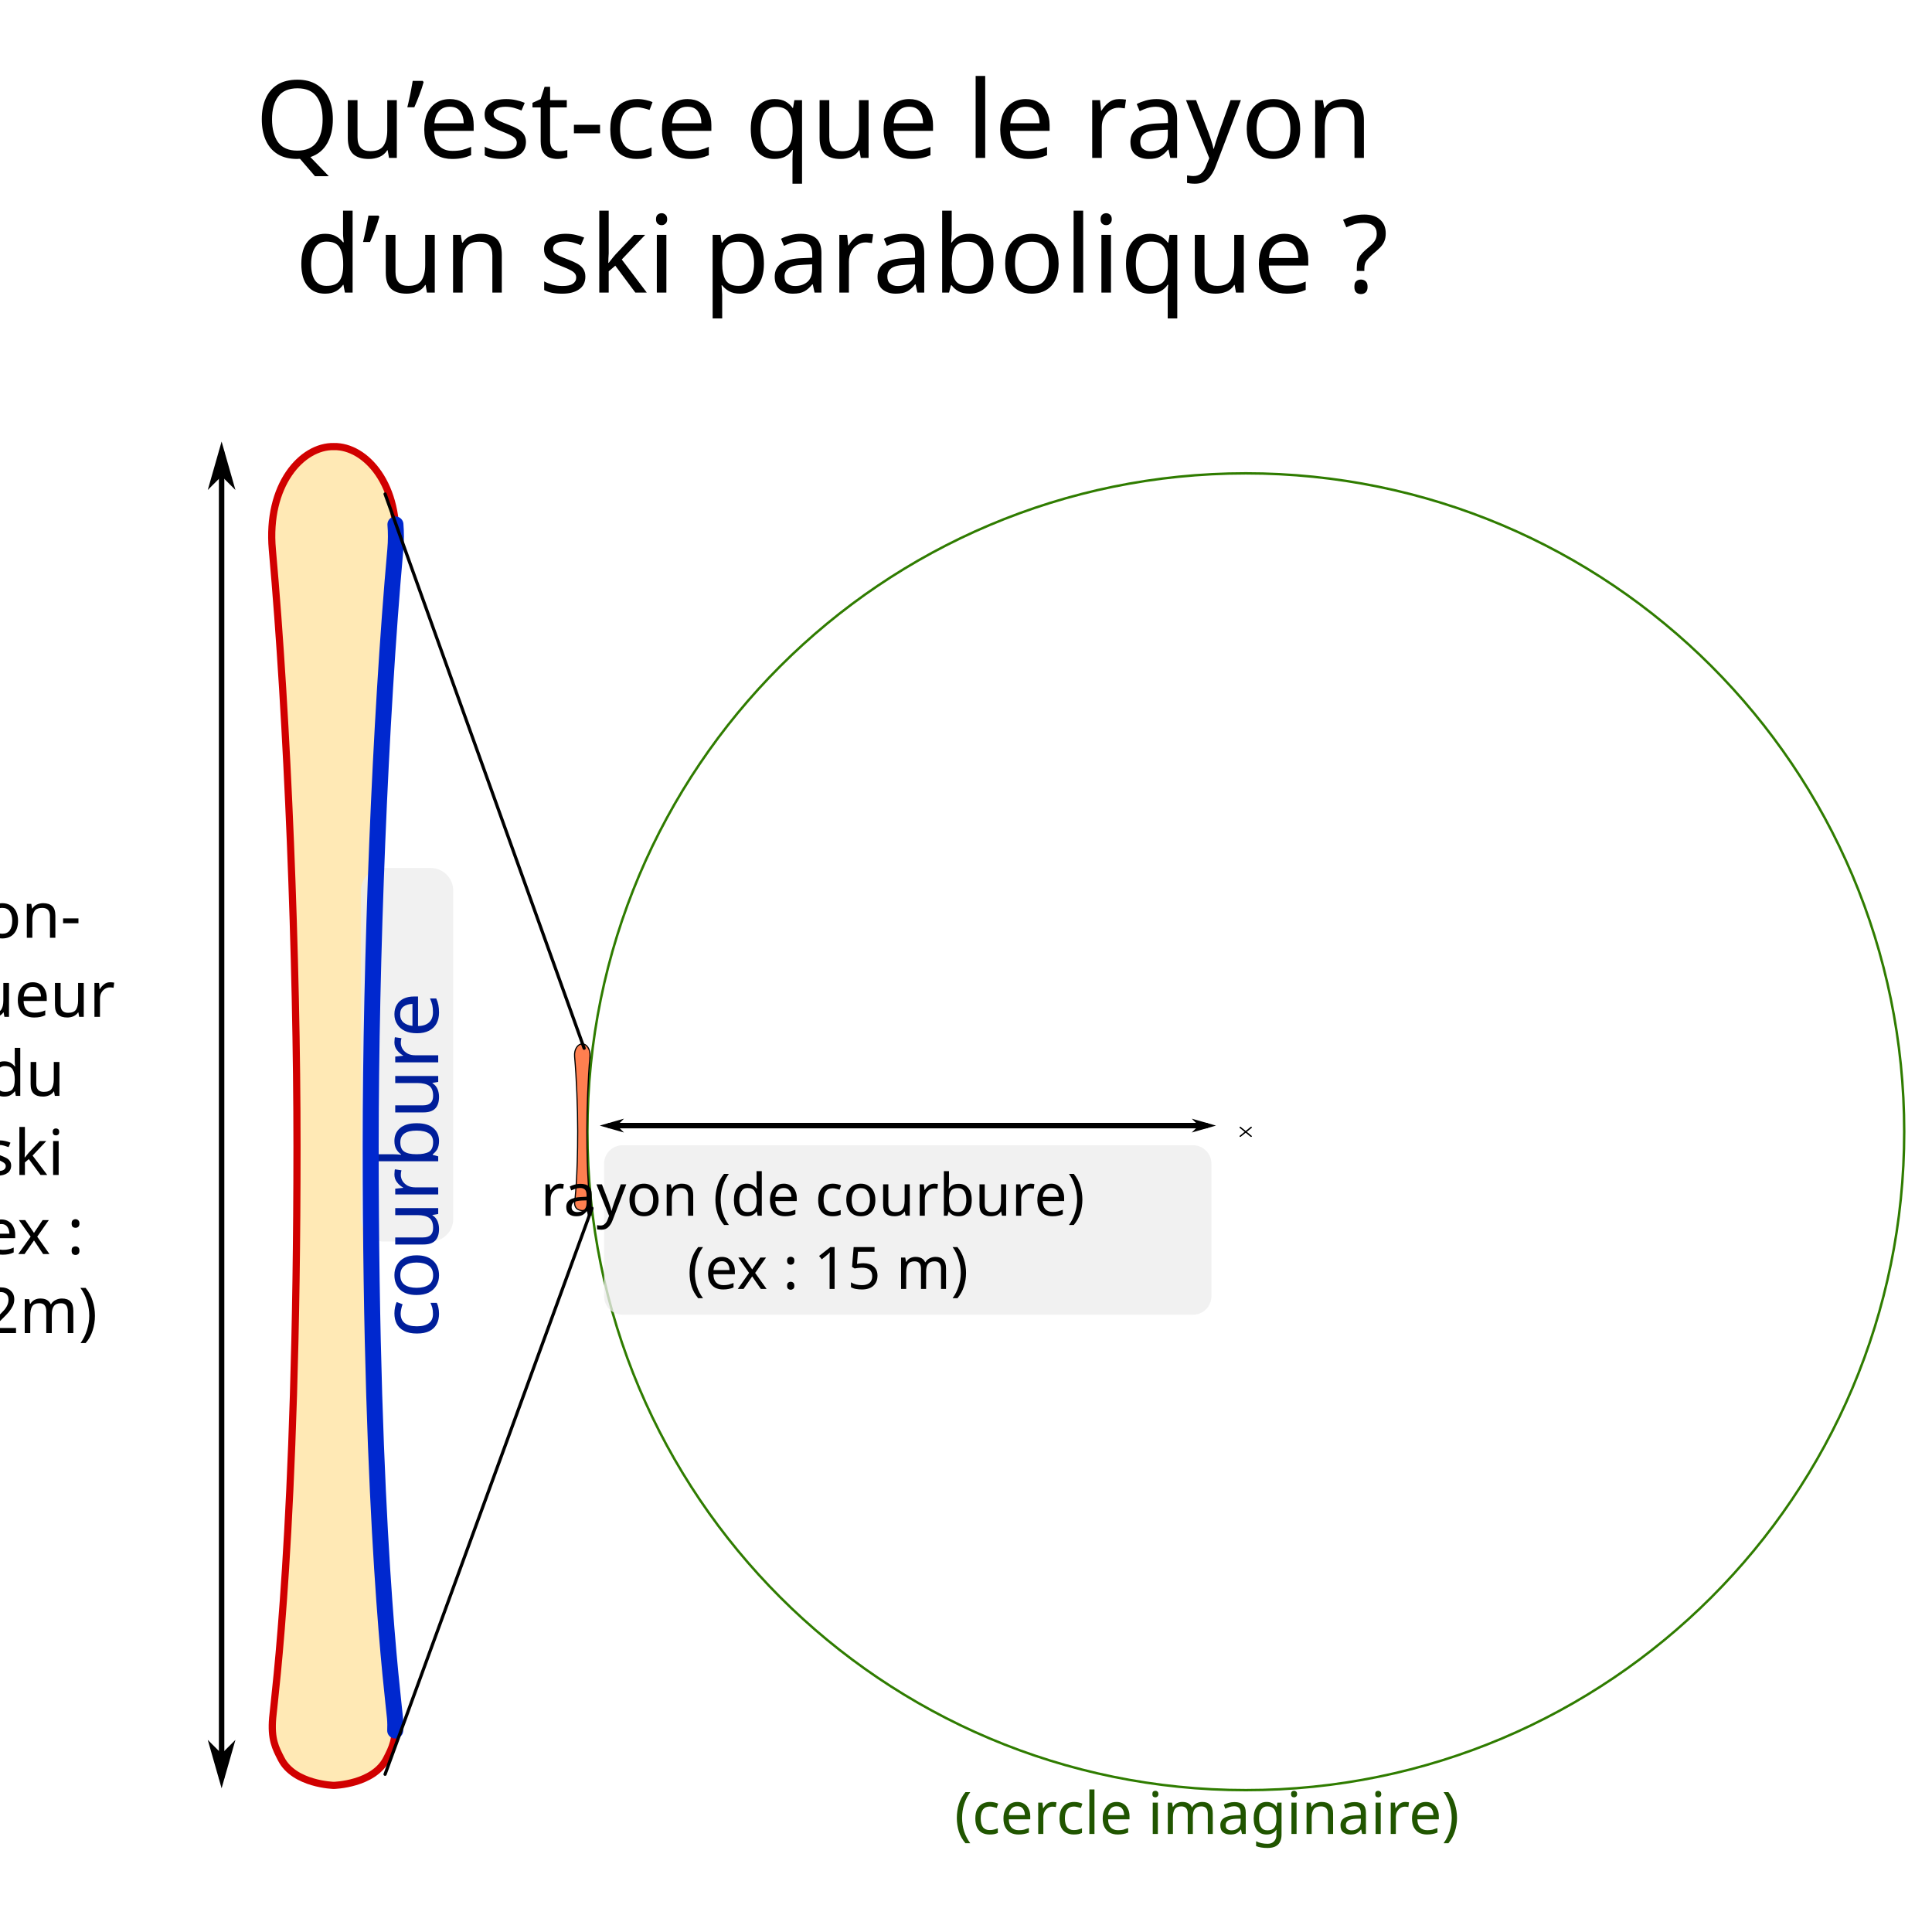
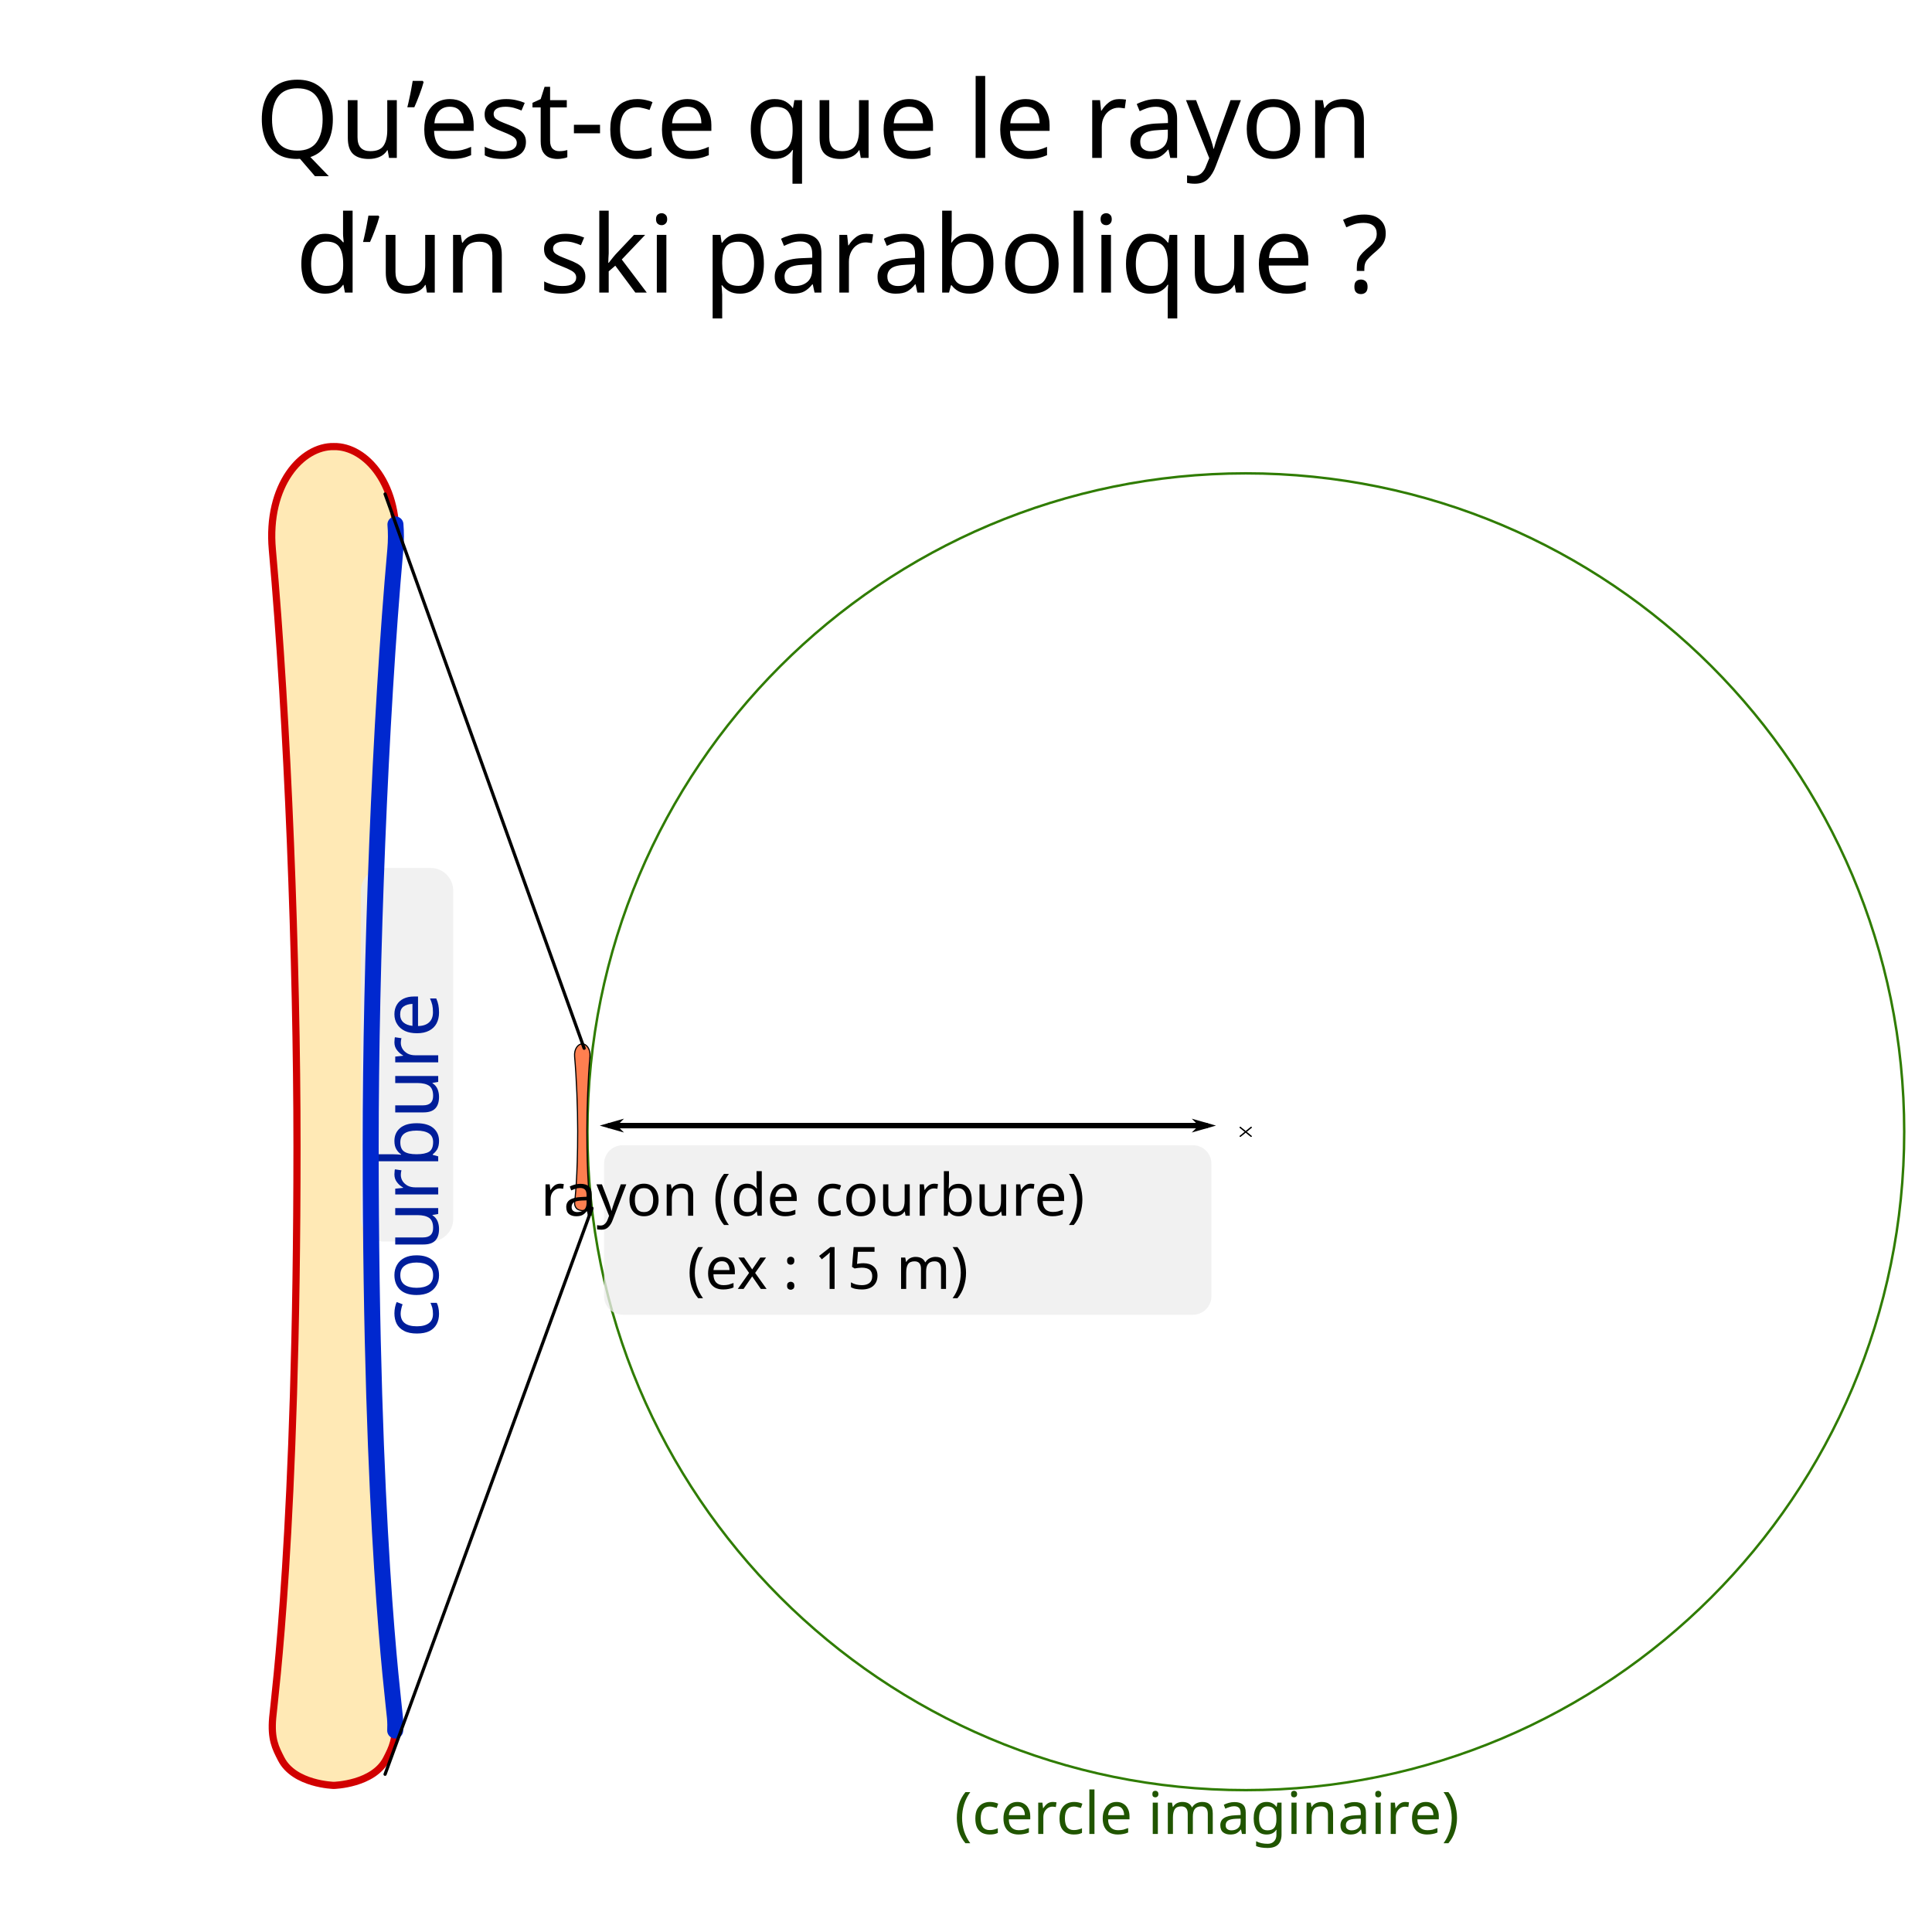
<svg xmlns="http://www.w3.org/2000/svg" width="500" height="500" id="svg10638" version="1.1">
  <defs id="defs10640">
    <marker orient="auto" refY="0.0" refX="0.0" id="Arrow1Mend" style="overflow:visible;">
      <path id="path4076" d="M 0.0,0.0 L 5.0,-5.0 L -12.5,0.0 L 5.0,5.0 L 0.0,0.0 z " style="fill-rule:evenodd;stroke:#000000;stroke-width:1.0pt;" transform="scale(0.4) rotate(180) translate(10,0)" />
    </marker>
    <marker orient="auto" refY="0.0" refX="0.0" id="Arrow1Mstart" style="overflow:visible">
      <path id="path4073" d="M 0.0,0.0 L 5.0,-5.0 L -12.5,0.0 L 5.0,5.0 L 0.0,0.0 z " style="fill-rule:evenodd;stroke:#000000;stroke-width:1.0pt" transform="scale(0.4) translate(10,0)" />
    </marker>
    <marker orient="auto" refY="0" refX="0" id="Arrow1Sstart" style="overflow:visible">
      <path id="path4079" d="M 0,0 5,-5 -12.5,0 5,5 0,0 z" style="fill-rule:evenodd;stroke:#000000;stroke-width:1pt" transform="matrix(0.2,0,0,0.2,1.2,0)" />
    </marker>
    <marker orient="auto" refY="0" refX="0" id="Arrow1Send" style="overflow:visible">
      <path id="path4082" d="M 0,0 5,-5 -12.5,0 5,5 0,0 z" style="fill-rule:evenodd;stroke:#000000;stroke-width:1pt" transform="matrix(-0.2,0,0,-0.2,-1.2,0)" />
    </marker>
    <marker orient="auto" refY="0" refX="0" id="marker10612" style="overflow:visible">
      <path id="path10614" d="M 0,0 5,-5 -12.5,0 5,5 0,0 z" style="fill-rule:evenodd;stroke:#000000;stroke-width:1pt" transform="matrix(0.2,0,0,0.2,1.2,0)" />
    </marker>
    <marker orient="auto" refY="0" refX="0" id="marker10616" style="overflow:visible">
      <path id="path10618" d="M 0,0 5,-5 -12.5,0 5,5 0,0 z" style="fill-rule:evenodd;stroke:#000000;stroke-width:1pt" transform="matrix(-0.2,0,0,-0.2,-1.2,0)" />
    </marker>
  </defs>
  <g id="layer1" transform="translate(0,-552.3622)">
    <g id="g5267" transform="matrix(2.229053,0,0,2.229053,-723.5342,289.0972)">
      <path transform="matrix(0.5923527,0,0,0.5923527,314.1087,151.0521)" d="m 390.929,166.206 c 0,71.271 -57.776,129.047 -129.047,129.047 -71.271,0 -129.047,-57.776 -129.047,-129.047 0,-71.271 57.776,-129.047 129.047,-129.047 71.271,0 129.047,57.776 129.047,129.047 z" id="path4024" style="color:#000000;fill:none;stroke:#2f7c00;stroke-width:0.477;stroke-linecap:butt;stroke-linejoin:miter;stroke-miterlimit:4;stroke-opacity:1;stroke-dasharray:none;stroke-dashoffset:0;marker:none;visibility:visible;display:inline;overflow:visible;enable-background:accumulate" />
      <path id="path4031" style="color:#000000;fill:#ff7f50;stroke:#000000;stroke-width:0.133;stroke-linecap:round;stroke-linejoin:round;stroke-miterlimit:4;stroke-opacity:1;stroke-dasharray:none;stroke-dashoffset:0;marker:none;visibility:visible;display:inline;overflow:visible;enable-background:accumulate" d="m 391.435,258.277 c -0.082,-0.161 -0.15,-0.286 -0.122,-0.596 0.027,-0.31 0.351,-2.695 0.351,-8.264 0,-2.68 -0.135,-6.159 -0.356,-8.622 -0.084,-0.935 0.428,-1.5 0.889,-1.49 0.461,-0.011 0.973,0.555 0.889,1.49 -0.221,2.463 -0.356,5.942 -0.356,8.622 0,5.569 0.324,7.954 0.351,8.264 0.027,0.31 -0.041,0.435 -0.122,0.596 -0.188,0.369 -0.761,0.382 -0.761,0.382 0,0 -0.573,-0.013 -0.761,-0.382 z" />
      <path id="path4047" d="m 468.585,250.033 1.271,-1.034" style="color:#000000;fill:none;stroke:#000000;stroke-width:0.133;stroke-linecap:round;stroke-linejoin:round;stroke-miterlimit:4;stroke-opacity:1;stroke-dasharray:none;stroke-dashoffset:0;marker:none;visibility:visible;display:inline;overflow:visible;enable-background:accumulate" />
      <path style="color:#000000;fill:none;stroke:#000000;stroke-width:0.133;stroke-linecap:round;stroke-linejoin:round;stroke-miterlimit:4;stroke-opacity:1;stroke-dasharray:none;stroke-dashoffset:0;marker:none;visibility:visible;display:inline;overflow:visible;enable-background:accumulate" d="m 469.855,250.033 -1.271,-1.034" id="path4049" />
      <path style="color:#000000;fill:none;stroke:#000000;stroke-width:0.133;stroke-linecap:round;stroke-linejoin:round;stroke-miterlimit:4;stroke-opacity:1;stroke-dasharray:none;stroke-dashoffset:0;marker:none;visibility:visible;display:inline;overflow:visible;enable-background:accumulate" d="m 468.585,250.033 1.271,-1.034" id="path4051" />
      <path id="path4053" d="m 469.855,250.033 -1.271,-1.034" style="color:#000000;fill:none;stroke:#000000;stroke-width:0.133;stroke-linecap:round;stroke-linejoin:round;stroke-miterlimit:4;stroke-opacity:1;stroke-dasharray:none;stroke-dashoffset:0;marker:none;visibility:visible;display:inline;overflow:visible;enable-background:accumulate" />
      <path id="path4061" d="m 395.357,248.791 69.286,0" style="color:#000000;fill:none;stroke:#000000;stroke-width:0.633;stroke-linecap:round;stroke-linejoin:round;stroke-miterlimit:4;stroke-opacity:1;stroke-dasharray:none;stroke-dashoffset:0;marker:none;marker-start:url(#Arrow1Sstart);marker-end:url(#Arrow1Send);visibility:visible;display:inline;overflow:visible;enable-background:accumulate" />
      <g id="g11302" transform="translate(-3.845323,0.6408872)">
        <rect style="color:#000000;fill:#ededed;fill-opacity:0.77;fill-rule:nonzero;stroke:none;stroke-width:2.033;marker:none;visibility:visible;display:inline;overflow:visible;enable-background:accumulate" id="rect5498-7" width="70.515" height="19.679" x="398.573" y="250.43" rx="2.152" ry="2.152" />
        <switch style="font-size:6.8px;font-style:normal;font-variant:normal;font-weight:normal;font-stretch:normal;text-indent:0;text-align:center;text-decoration:none;line-height:normal;letter-spacing:normal;word-spacing:normal;text-transform:none;direction:ltr;block-progression:tb;writing-mode:lr-tb;text-anchor:middle;baseline-shift:baseline;color:#000000;fill:#000000;fill-opacity:1;fill-rule:nonzero;stroke:none;stroke-width:0.133;marker:none;visibility:visible;display:inline;overflow:visible;enable-background:accumulate;font-family:Calibri;-inkscape-font-specification:Calibri">
          <text id="text5263-sr-cyrl" y="258.613" x="434.276" style="font-size:6.8px;font-style:normal;font-variant:normal;font-weight:normal;font-stretch:normal;text-indent:0;text-align:center;text-decoration:none;line-height:normal;letter-spacing:normal;word-spacing:normal;text-transform:none;direction:ltr;block-progression:tb;writing-mode:lr-tb;text-anchor:middle;baseline-shift:baseline;color:#000000;fill:#000000;fill-opacity:1;fill-rule:nonzero;stroke:none;stroke-width:0.133;marker:none;visibility:visible;display:inline;overflow:visible;enable-background:accumulate;font-family:Calibri;-inkscape-font-specification:Calibri" xml:space="preserve" systemLanguage="sr-cyrl">
            <tspan y="258.613" x="434.276" id="tspan5265-sr-cyrl">полупречник кривине</tspan>
            <tspan id="tspan5283-sr-cyrl" y="267.113" x="434.276">(нпр. 15 m)</tspan>
          </text>
          <text id="text5263" y="258.613" x="434.276" style="font-size:6.8px;font-style:normal;font-variant:normal;font-weight:normal;font-stretch:normal;text-indent:0;text-align:center;text-decoration:none;line-height:normal;letter-spacing:normal;word-spacing:normal;text-transform:none;direction:ltr;block-progression:tb;writing-mode:lr-tb;text-anchor:middle;baseline-shift:baseline;color:#000000;fill:#000000;fill-opacity:1;fill-rule:nonzero;stroke:none;stroke-width:0.133;marker:none;visibility:visible;display:inline;overflow:visible;enable-background:accumulate;font-family:Calibri;-inkscape-font-specification:Calibri" xml:space="preserve">
            <tspan y="258.613" x="434.276" id="tspan5265">rayon (de courbure)</tspan>
            <tspan id="tspan5283" y="267.113" x="434.276">(ex : 15 m)</tspan>
          </text>
        </switch>
      </g>
-       <path style="color:#000000;fill:none;stroke:#000000;stroke-width:0.633;stroke-linecap:round;stroke-linejoin:round;stroke-miterlimit:4;stroke-opacity:1;stroke-dasharray:none;stroke-dashoffset:0;marker:none;marker-start:url(#Arrow1Mstart);marker-end:url(#Arrow1Mend);visibility:visible;display:inline;overflow:visible;enable-background:accumulate" d="m 350.321,170.617 0,153.869" id="path5281" />
      <path id="path4028" style="color:#000000;fill:#ffe9b5;fill-opacity:1;stroke:#d10000;stroke-width:0.833;stroke-linecap:round;stroke-linejoin:round;stroke-miterlimit:4;stroke-opacity:1;stroke-dasharray:none;stroke-dashoffset:0;marker:none;visibility:visible;display:inline;overflow:visible;enable-background:accumulate" d="m 357.237,322.324 c -0.658,-1.29 -1.201,-2.295 -0.984,-4.785 0.217,-2.491 2.822,-21.642 2.822,-66.37 0,-21.523 -1.086,-49.464 -2.862,-69.244 -0.674,-7.513 3.435,-12.05 7.136,-11.97 3.701,-0.08 7.811,4.457 7.136,11.97 -1.776,19.78 -2.862,47.721 -2.862,69.244 0,44.728 2.604,63.879 2.822,66.37 0.217,2.491 -0.326,3.495 -0.984,4.785 -1.51,2.96 -6.112,3.071 -6.112,3.071 0,0 -4.602,-0.111 -6.112,-3.071 z" />
      <switch style="font-size:6.8px;font-style:normal;font-variant:normal;font-weight:normal;font-stretch:normal;text-indent:0;text-align:start;text-decoration:none;line-height:normal;letter-spacing:normal;word-spacing:normal;text-transform:none;direction:ltr;block-progression:tb;writing-mode:lr-tb;text-anchor:start;baseline-shift:baseline;color:#000000;fill:#205500;fill-opacity:1;fill-rule:nonzero;stroke:none;stroke-width:0.282;marker:none;visibility:visible;display:inline;overflow:visible;enable-background:accumulate;font-family:Calibri;-inkscape-font-specification:Calibri">
        <text id="text10703-sr-cyrl" y="331.033" x="435.418" style="font-size:6.8px;font-style:normal;font-variant:normal;font-weight:normal;font-stretch:normal;text-indent:0;text-align:start;text-decoration:none;line-height:normal;letter-spacing:normal;word-spacing:normal;text-transform:none;direction:ltr;block-progression:tb;writing-mode:lr-tb;text-anchor:start;baseline-shift:baseline;color:#000000;fill:#205500;fill-opacity:1;fill-rule:nonzero;stroke:none;stroke-width:0.282;marker:none;visibility:visible;display:inline;overflow:visible;enable-background:accumulate;font-family:Calibri;-inkscape-font-specification:Calibri" xml:space="preserve" systemLanguage="sr-cyrl">
          <tspan id="tspan10707-sr-cyrl" y="331.033" x="435.418">замишљени круг</tspan>
        </text>
        <text id="text10703" y="331.033" x="435.418" style="font-size:6.8px;font-style:normal;font-variant:normal;font-weight:normal;font-stretch:normal;text-indent:0;text-align:start;text-decoration:none;line-height:normal;letter-spacing:normal;word-spacing:normal;text-transform:none;direction:ltr;block-progression:tb;writing-mode:lr-tb;text-anchor:start;baseline-shift:baseline;color:#000000;fill:#205500;fill-opacity:1;fill-rule:nonzero;stroke:none;stroke-width:0.282;marker:none;visibility:visible;display:inline;overflow:visible;enable-background:accumulate;font-family:Calibri;-inkscape-font-specification:Calibri" xml:space="preserve">
          <tspan id="tspan10707" y="331.033" x="435.418">(cercle imaginaire)</tspan>
        </text>
      </switch>
      <switch style="font-size:12.511px;font-style:normal;font-variant:normal;font-weight:normal;font-stretch:normal;text-indent:0;text-align:center;text-decoration:none;line-height:normal;letter-spacing:normal;word-spacing:normal;text-transform:none;direction:ltr;block-progression:tb;writing-mode:lr-tb;text-anchor:middle;baseline-shift:baseline;color:#000000;fill:#000000;fill-opacity:1;fill-rule:nonzero;stroke:none;stroke-width:0.133;marker:none;visibility:visible;display:inline;overflow:visible;enable-background:accumulate;font-family:Calibri;-inkscape-font-specification:Calibri">
        <text id="text11260-sr-cyrl" y="136.437" x="436.982" style="font-size:12.511px;font-style:normal;font-variant:normal;font-weight:normal;font-stretch:normal;text-indent:0;text-align:center;text-decoration:none;line-height:normal;letter-spacing:normal;word-spacing:normal;text-transform:none;direction:ltr;block-progression:tb;writing-mode:lr-tb;text-anchor:middle;baseline-shift:baseline;color:#000000;fill:#000000;fill-opacity:1;fill-rule:nonzero;stroke:none;stroke-width:0.133;marker:none;visibility:visible;display:inline;overflow:visible;enable-background:accumulate;font-family:Calibri;-inkscape-font-specification:Calibri" xml:space="preserve" systemLanguage="sr-cyrl">
          <tspan id="tspan11264-sr-cyrl" y="136.437" x="436.982">Колики је полупречник</tspan>
          <tspan y="152.077" x="436.982" id="tspan11268-sr-cyrl">параболичне скије</tspan>
        </text>
        <text id="text11260" y="136.437" x="436.982" style="font-size:12.511px;font-style:normal;font-variant:normal;font-weight:normal;font-stretch:normal;text-indent:0;text-align:center;text-decoration:none;line-height:normal;letter-spacing:normal;word-spacing:normal;text-transform:none;direction:ltr;block-progression:tb;writing-mode:lr-tb;text-anchor:middle;baseline-shift:baseline;color:#000000;fill:#000000;fill-opacity:1;fill-rule:nonzero;stroke:none;stroke-width:0.133;marker:none;visibility:visible;display:inline;overflow:visible;enable-background:accumulate;font-family:Calibri;-inkscape-font-specification:Calibri" xml:space="preserve">
          <tspan id="tspan11264" y="136.437" x="436.982">Qu’est-ce que le rayon</tspan>
          <tspan y="152.077" x="436.982" id="tspan11268">d’un ski parabolique ?</tspan>
        </text>
      </switch>
      <g id="g11757" transform="matrix(1.218889,0,0,1.218889,-89.20751,-53.37808)">
        <rect transform="matrix(0,-1,1,0,0,0)" ry="2.152" rx="2.152" y="373.875" x="-258.95" height="8.784" width="35.586" id="rect5498-7-1" style="color:#000000;fill:#ededed;fill-opacity:0.77;fill-rule:nonzero;stroke:none;stroke-width:2.033;marker:none;visibility:visible;display:inline;overflow:visible;enable-background:accumulate" />
        <switch style="font-size:7.644px;font-style:normal;font-variant:normal;font-weight:normal;font-stretch:normal;text-indent:0;text-align:center;text-decoration:none;line-height:normal;letter-spacing:normal;word-spacing:normal;text-transform:none;direction:ltr;block-progression:tb;writing-mode:lr-tb;text-anchor:middle;baseline-shift:baseline;color:#000000;fill:#001e9a;fill-opacity:1;fill-rule:nonzero;stroke:none;stroke-width:1.858;marker:none;visibility:visible;display:inline;overflow:visible;enable-background:accumulate;font-family:Calibri;-inkscape-font-specification:Calibri">
          <text transform="matrix(0,-1,1,0,0,0)" id="text11316-sr-cyrl" y="381.23" x="-240.746" style="font-size:7.644px;font-style:normal;font-variant:normal;font-weight:normal;font-stretch:normal;text-indent:0;text-align:center;text-decoration:none;line-height:normal;letter-spacing:normal;word-spacing:normal;text-transform:none;direction:ltr;block-progression:tb;writing-mode:lr-tb;text-anchor:middle;baseline-shift:baseline;color:#000000;fill:#001e9a;fill-opacity:1;fill-rule:nonzero;stroke:none;stroke-width:1.858;marker:none;visibility:visible;display:inline;overflow:visible;enable-background:accumulate;font-family:Calibri;-inkscape-font-specification:Calibri" xml:space="preserve" systemLanguage="sr-cyrl">
            <tspan style="color:#000000;fill:#001e9a;fill-opacity:1;stroke:none;stroke-width:1.858;marker:none;visibility:visible;display:inline;overflow:visible;enable-background:accumulate" y="381.23" x="-240.746" id="tspan11318-sr-cyrl">кривина</tspan>
          </text>
          <text transform="matrix(0,-1,1,0,0,0)" id="text11316" y="381.23" x="-240.746" style="font-size:7.644px;font-style:normal;font-variant:normal;font-weight:normal;font-stretch:normal;text-indent:0;text-align:center;text-decoration:none;line-height:normal;letter-spacing:normal;word-spacing:normal;text-transform:none;direction:ltr;block-progression:tb;writing-mode:lr-tb;text-anchor:middle;baseline-shift:baseline;color:#000000;fill:#001e9a;fill-opacity:1;fill-rule:nonzero;stroke:none;stroke-width:1.858;marker:none;visibility:visible;display:inline;overflow:visible;enable-background:accumulate;font-family:Calibri;-inkscape-font-specification:Calibri" xml:space="preserve">
            <tspan style="color:#000000;fill:#001e9a;fill-opacity:1;stroke:none;stroke-width:1.858;marker:none;visibility:visible;display:inline;overflow:visible;enable-background:accumulate" y="381.23" x="-240.746" id="tspan11318">courbure</tspan>
          </text>
        </switch>
      </g>
      <path style="color:#000000;fill:none;stroke:#0028cf;stroke-width:1.858;stroke-linecap:round;stroke-linejoin:round;stroke-miterlimit:4;stroke-opacity:1;stroke-dasharray:none;stroke-dashoffset:0;marker:none;visibility:visible;display:inline;overflow:visible;enable-background:accumulate" d="m 370.476,319.022 c 0.021,-0.433 0.021,-0.921 -0.028,-1.486 -0.217,-2.491 -2.818,-21.64 -2.818,-66.368 0,-21.523 1.084,-49.462 2.86,-69.242 0.093,-1.035 0.089,-2.012 0.014,-2.93" id="path11270" />
      <path style="color:#000000;fill:none;stroke:#000000;stroke-width:0.833;stroke-linecap:round;stroke-linejoin:round;stroke-miterlimit:4;stroke-opacity:1;stroke-dasharray:none;stroke-dashoffset:0;marker:none;visibility:visible;display:inline;overflow:visible;enable-background:accumulate" d="M 93.944,129.274 145.462,272.716" id="path11312" transform="matrix(0.448621,0,0,0.448621,327.1562,117.4653)" />
      <path style="color:#000000;fill:none;stroke:#000000;stroke-width:0.833;stroke-linecap:round;stroke-linejoin:round;stroke-miterlimit:4;stroke-opacity:1;stroke-dasharray:none;stroke-dashoffset:0;marker:none;visibility:visible;display:inline;overflow:visible;enable-background:accumulate" d="M 93.944,460.604 147.482,314.132" id="path11314" transform="matrix(0.448621,0,0,0.448621,327.1562,117.4653)" />
-       <switch style="font-size:7.343px;font-style:normal;font-variant:normal;font-weight:normal;font-stretch:normal;text-indent:0;text-align:center;text-decoration:none;line-height:normal;letter-spacing:normal;word-spacing:normal;text-transform:none;direction:ltr;block-progression:tb;writing-mode:lr-tb;text-anchor:middle;baseline-shift:baseline;color:#000000;fill:#000000;fill-opacity:1;fill-rule:nonzero;stroke:none;stroke-width:4.141;marker:none;visibility:visible;display:inline;overflow:visible;enable-background:accumulate;font-family:Calibri;-inkscape-font-specification:Calibri">
-         <text xml:space="preserve" style="font-size:7.343px;font-style:normal;font-variant:normal;font-weight:normal;font-stretch:normal;text-indent:0;text-align:center;text-decoration:none;line-height:normal;letter-spacing:normal;word-spacing:normal;text-transform:none;direction:ltr;block-progression:tb;writing-mode:lr-tb;text-anchor:middle;baseline-shift:baseline;color:#000000;fill:#000000;fill-opacity:1;fill-rule:nonzero;stroke:none;stroke-width:4.141;marker:none;visibility:visible;display:inline;overflow:visible;enable-background:accumulate;font-family:Calibri;-inkscape-font-specification:Calibri" x="337.868" y="226.988" id="text11337-sr-cyrl" systemLanguage="sr-cyrl">
-           <tspan id="tspan11339-sr-cyrl" x="337.868" y="226.988">дужина</tspan>
-           <tspan x="339.037" y="236.166" id="tspan11737-sr-cyrl">скије</tspan>
-           <tspan x="339.037" y="245.344" id="tspan11733-sr-cyrl"> </tspan>
-           <tspan x="337.868" y="254.522" id="tspan11735-sr-cyrl">(нпр. </tspan>
-           <tspan x="337.868" y="263.7" id="tspan11729-sr-cyrl">2m)</tspan>
-           <tspan x="337.868" y="272.879" id="tspan11731-sr-cyrl"> </tspan>
-         </text>
-         <text xml:space="preserve" style="font-size:7.343px;font-style:normal;font-variant:normal;font-weight:normal;font-stretch:normal;text-indent:0;text-align:center;text-decoration:none;line-height:normal;letter-spacing:normal;word-spacing:normal;text-transform:none;direction:ltr;block-progression:tb;writing-mode:lr-tb;text-anchor:middle;baseline-shift:baseline;color:#000000;fill:#000000;fill-opacity:1;fill-rule:nonzero;stroke:none;stroke-width:4.141;marker:none;visibility:visible;display:inline;overflow:visible;enable-background:accumulate;font-family:Calibri;-inkscape-font-specification:Calibri" x="337.868" y="226.988" id="text11337">
-           <tspan id="tspan11339" x="337.868" y="226.988">lon-</tspan>
-           <tspan x="339.037" y="236.166" id="tspan11737">gueur </tspan>
-           <tspan x="339.037" y="245.344" id="tspan11733">du </tspan>
-           <tspan x="337.868" y="254.522" id="tspan11735">ski</tspan>
-           <tspan x="337.868" y="263.7" id="tspan11729">(ex :</tspan>
-           <tspan x="337.868" y="272.879" id="tspan11731">2m)</tspan>
-         </text>
-       </switch>
    </g>
  </g>
</svg>
